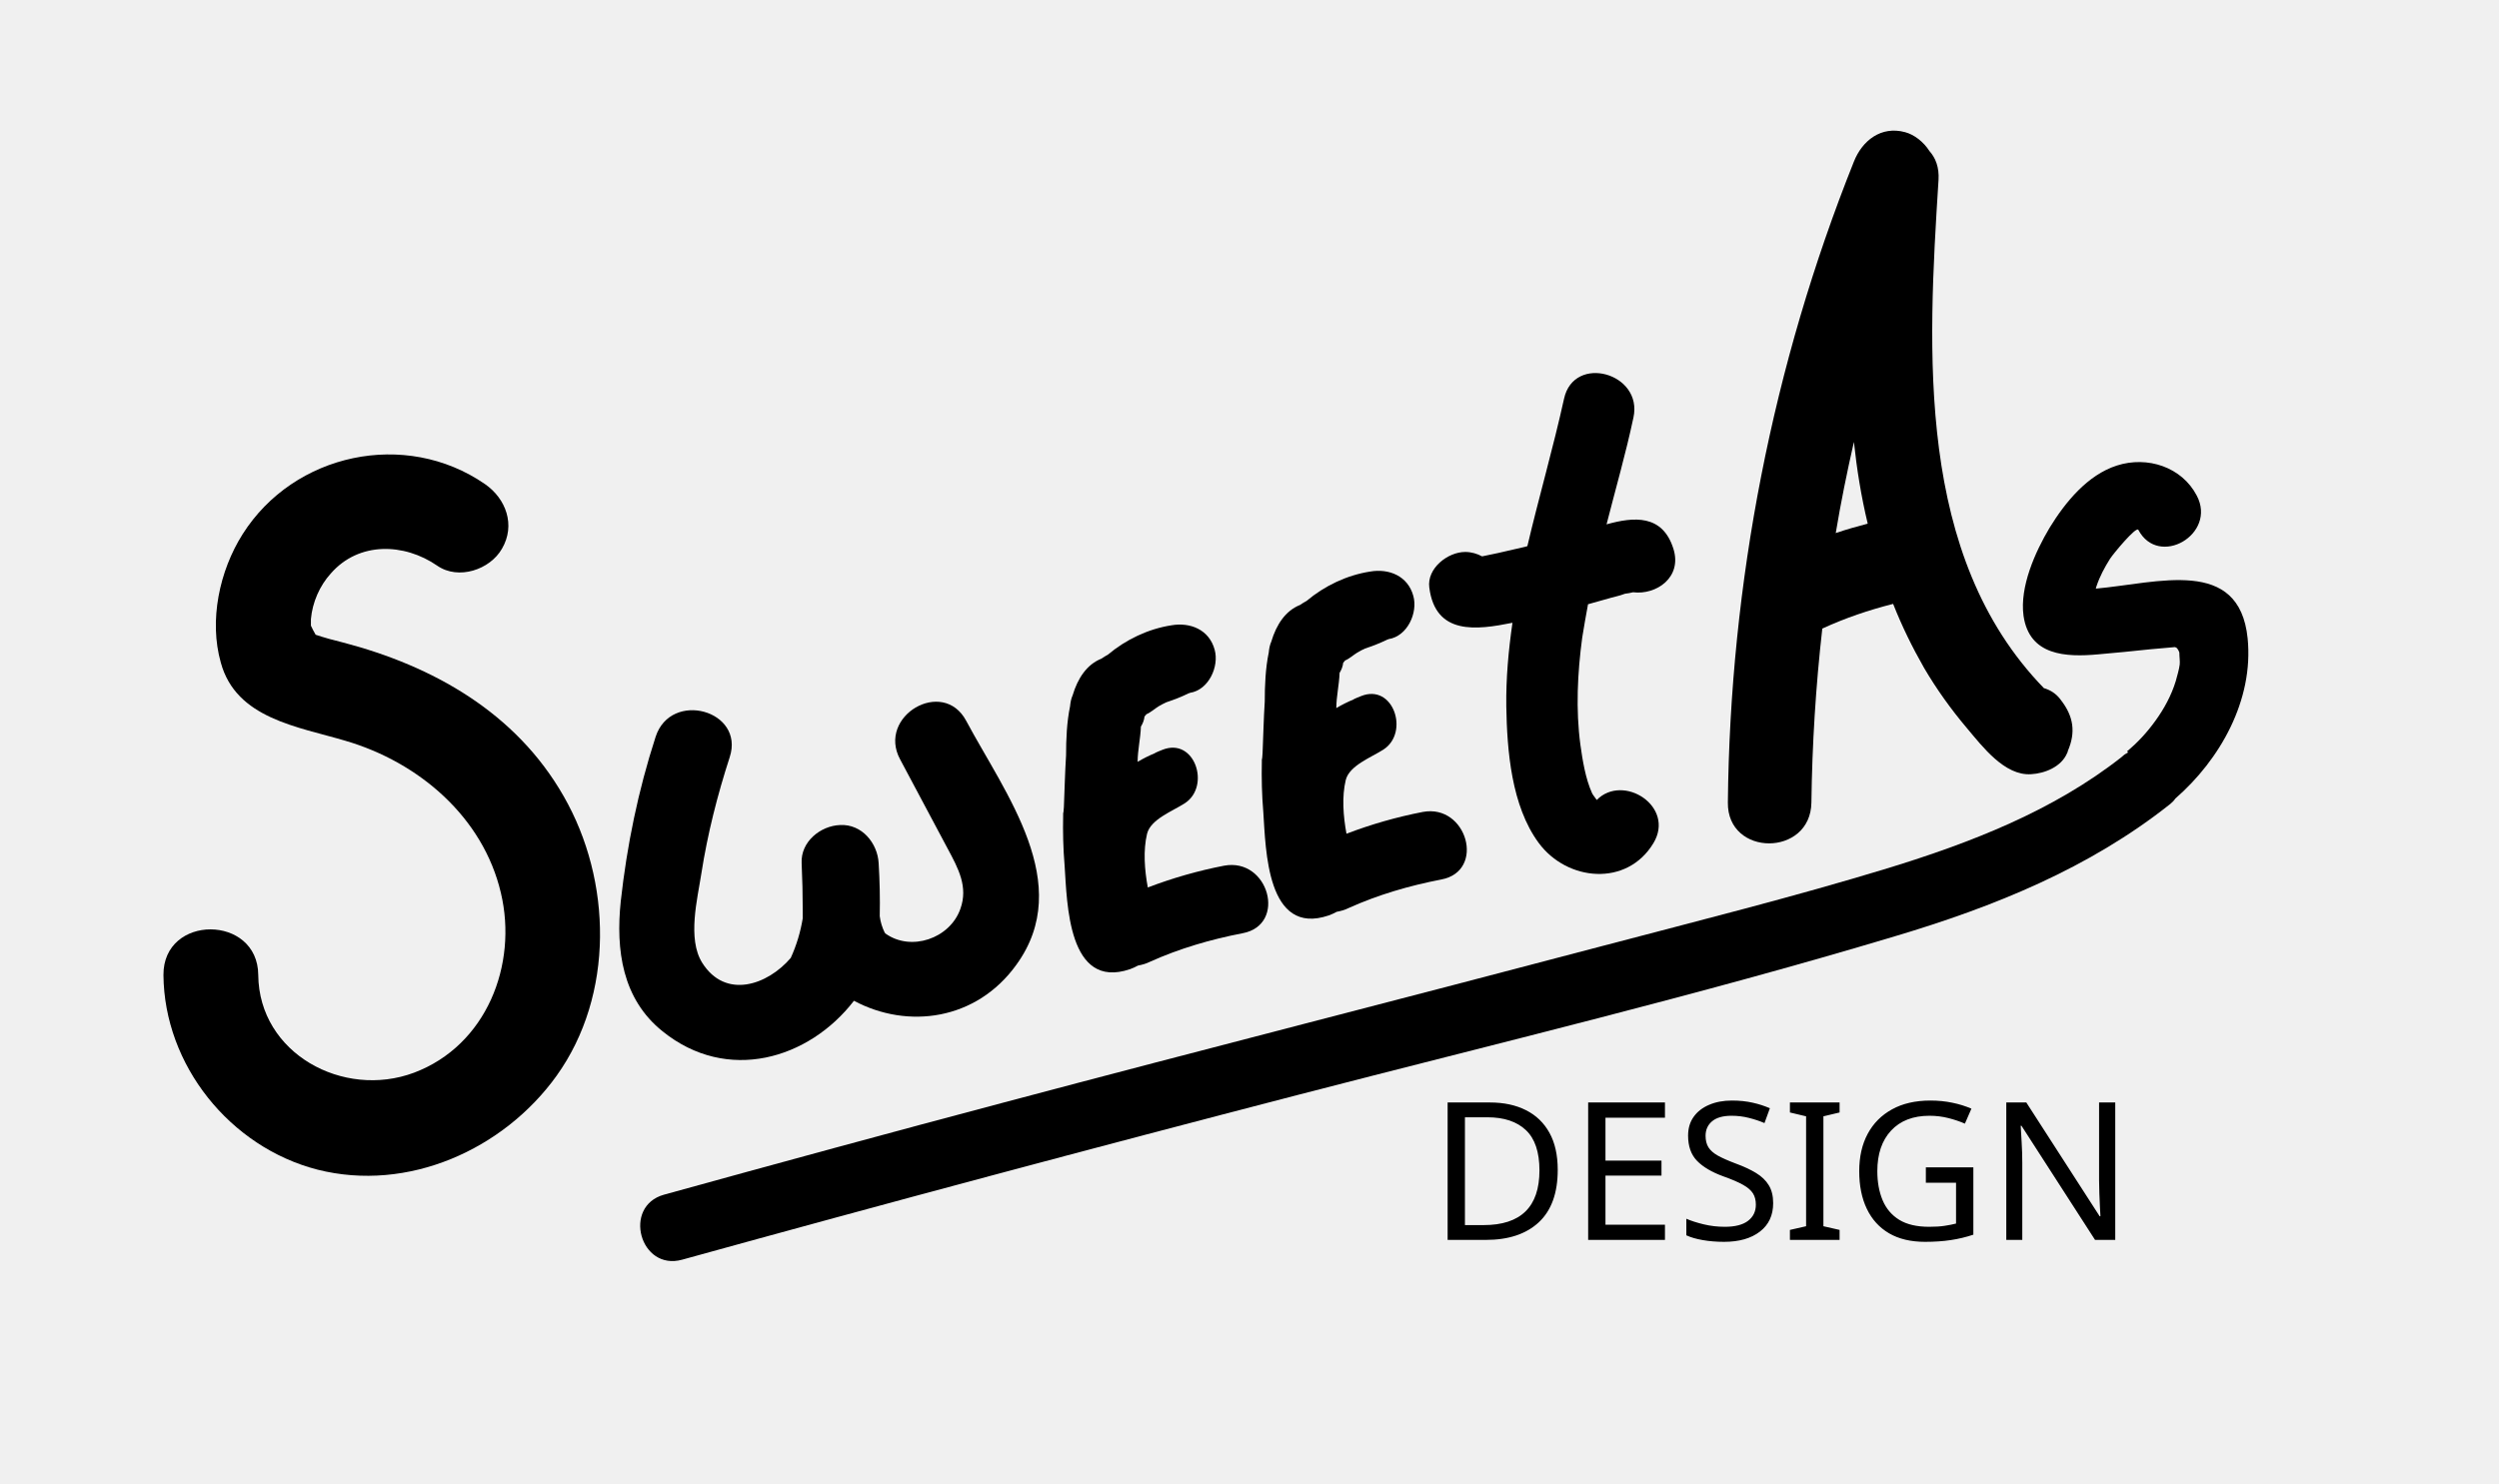
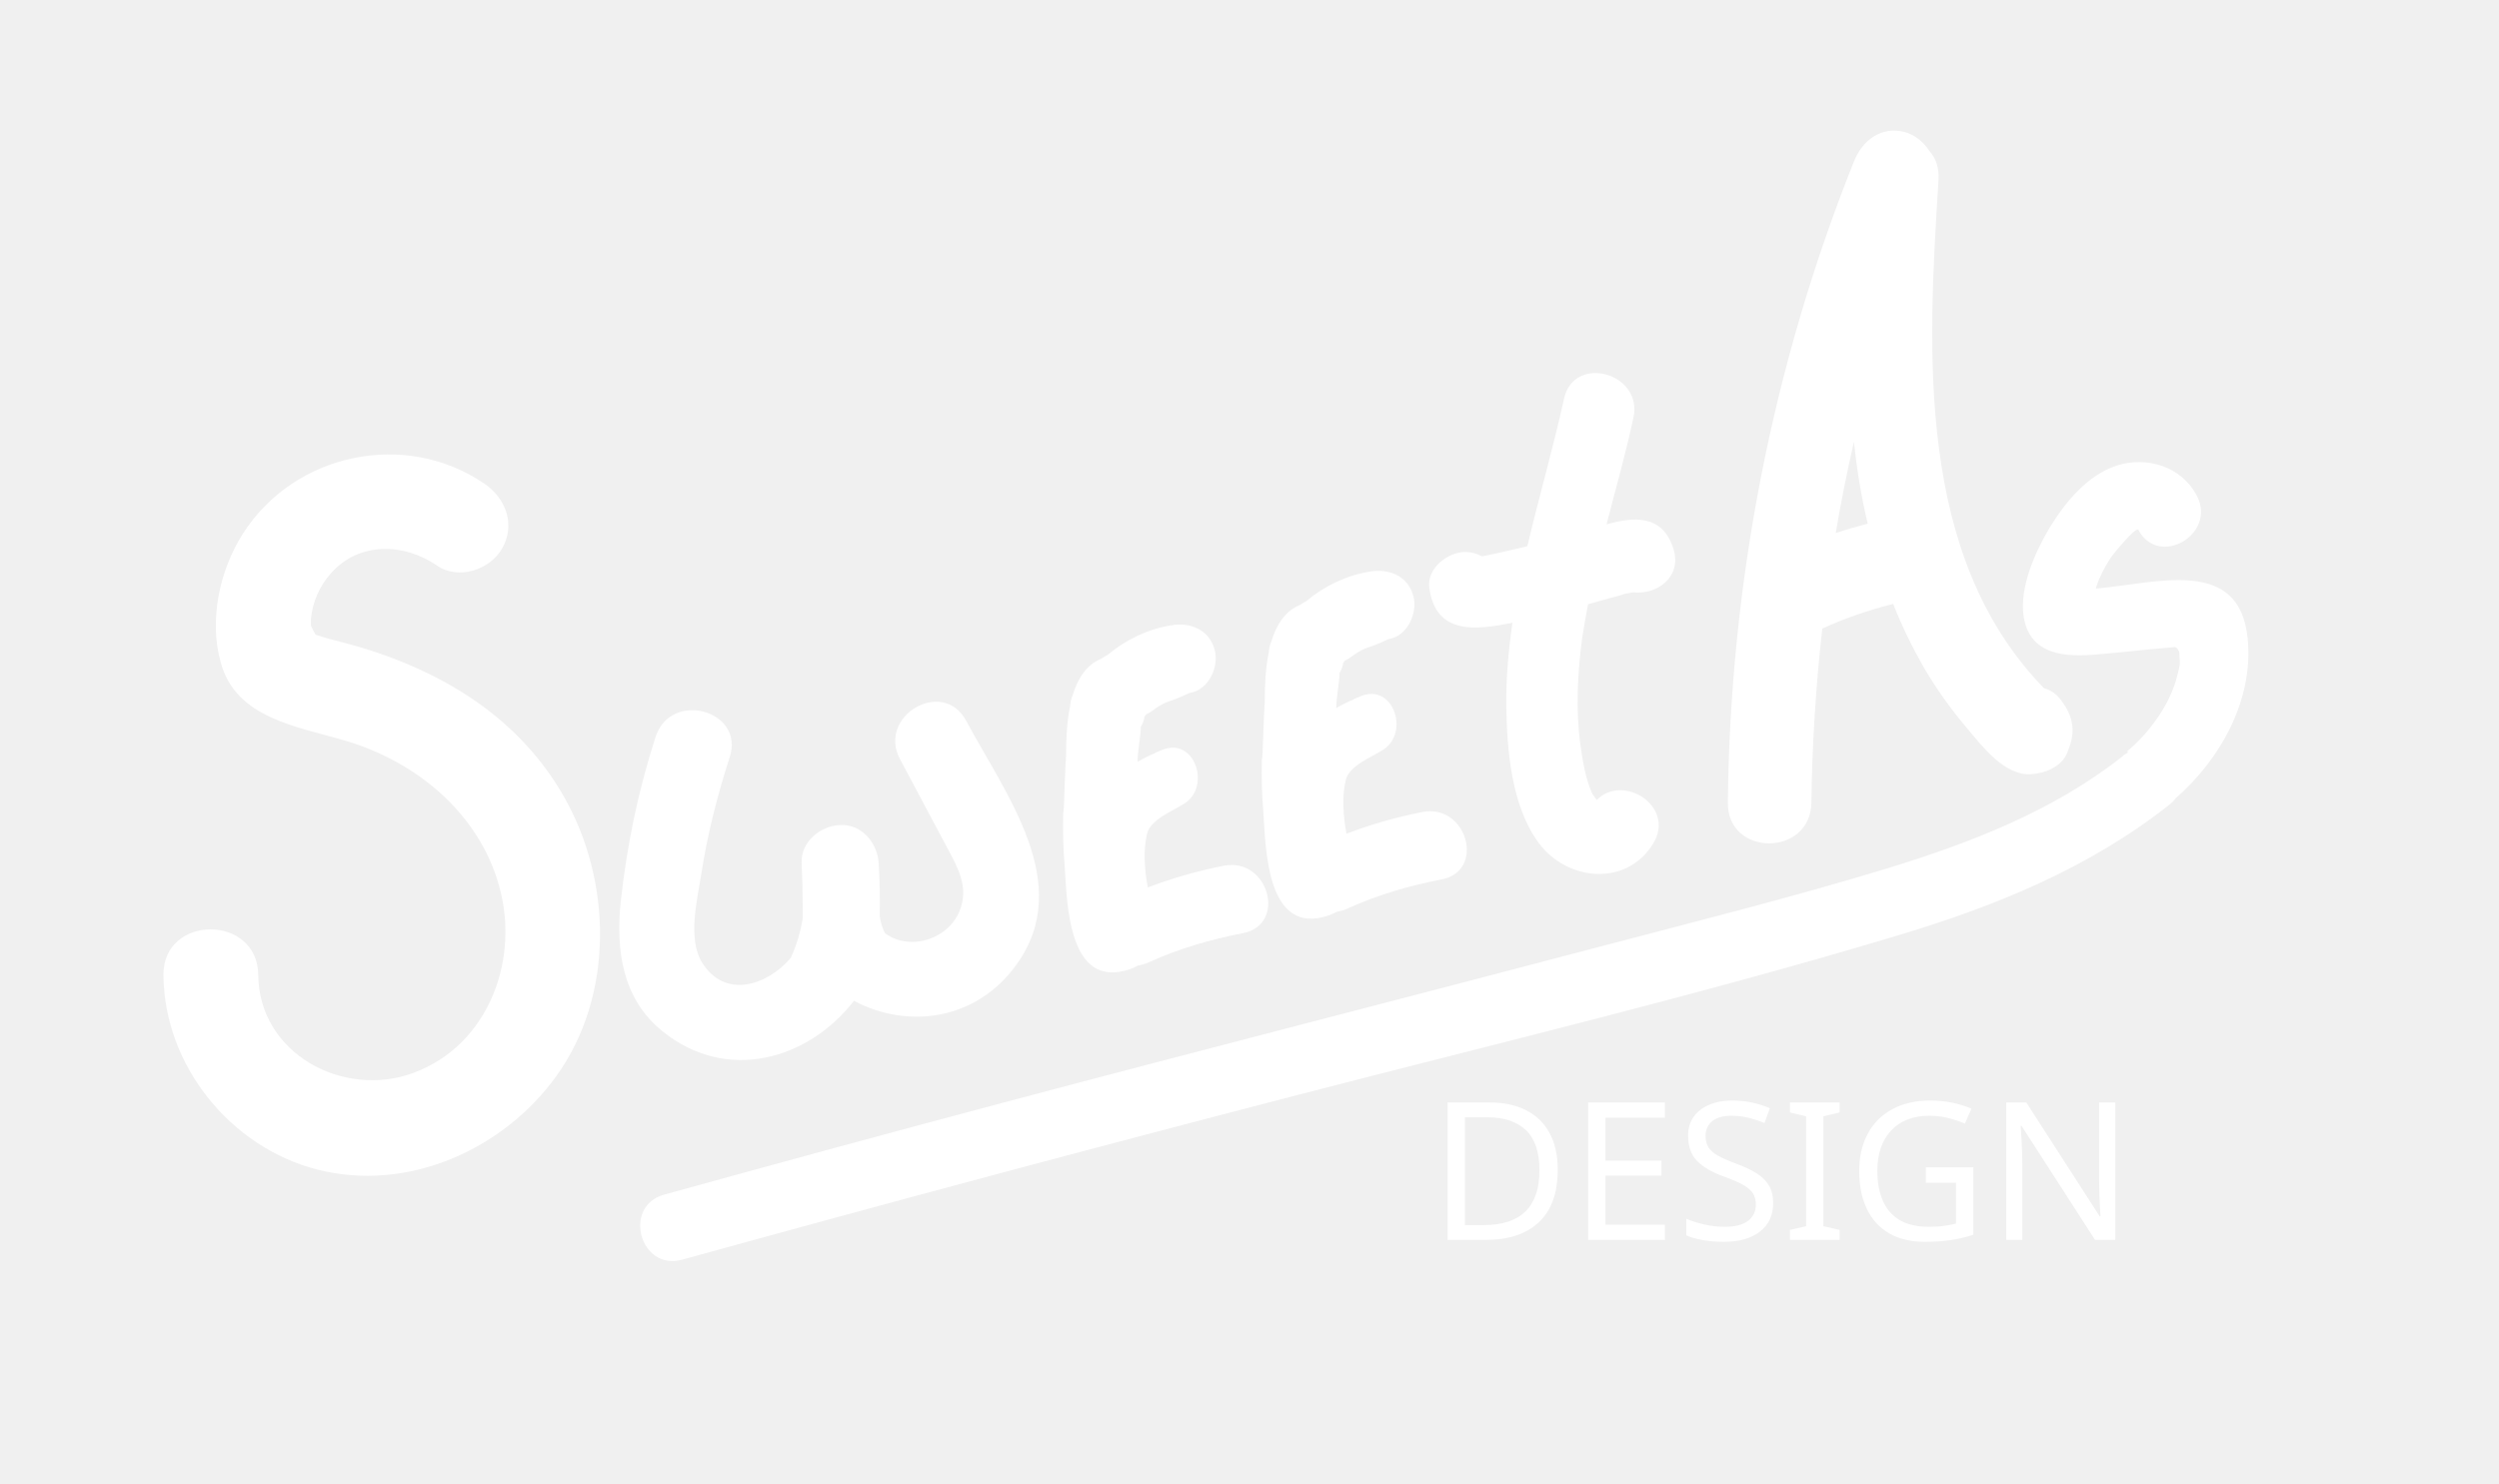
<svg xmlns="http://www.w3.org/2000/svg" version="1.1" id="Layer_1" x="0px" y="0px" viewBox="0 0 688 408.5" style="enable-background:new 0 0 688 408.5;" xml:space="preserve">
  <style type="text/css">
	.st0{fill:#FFFFFF;stroke:#000000;stroke-miterlimit:10;}
- 	.st1{font-family:'AcuminProWide-Regular';}
- 	.st2{font-size:53px;}
+ 	.st1{fill:#FFFFFF;}
+ 	.st2{font-family:'AcuminProWide-Regular';}
+ 	.st3{font-size:53px;}
</style>
  <g>
    <path class="st0" d="M114.9,164.5" />
-     <path d="M266,198.5c-6.4-12-24.6-1.3-18.2,10.6c4.4,8.2,8.7,16.4,13.1,24.6c2.9,5.4,5.7,10.5,3.5,16.6c-2.9,8.2-13.6,11.8-20.6,6.8   c-0.1-0.1-0.1-0.2-0.2-0.2c-0.7-1.4-1.2-3-1.4-4.6c0.1-4.9,0-9.7-0.3-14.6c-0.3-5.5-4.6-10.8-10.6-10.5   c-5.4,0.2-10.9,4.6-10.6,10.5c0.2,4.3,0.3,8.7,0.3,13c0,0.1,0,0.2,0,0.2c0,0.7,0,1.3,0,2c-0.6,3.7-1.7,7.4-3.3,10.9   c-6.4,7.5-18,11.5-24.4,1.3c-4.1-6.6-1.3-17.5-0.2-24.6c1.7-10.9,4.4-21.5,7.8-32c4.2-12.9-16.2-18.5-20.4-5.6   c-4.8,14.8-7.9,29.9-9.6,45.3c-1.4,13.4,0.4,26.9,11.5,35.8c17.8,14.4,40.3,7.7,52.7-8.4c14.8,7.9,33.7,5.4,44.7-9.9   C296,243.4,276.8,218.7,266,198.5z" />
-     <path d="M337,238.4c-7.2,1.4-14.2,3.4-21,6c-0.9-4.9-1.3-10.2-0.2-14.8c1-4,7-6.2,10.4-8.4c7.2-4.7,2.7-18.3-6.2-14.7   c-0.7,0.3-1.3,0.5-1.9,0.8c0,0,0,0,0,0c0,0-0.1,0-0.1,0.1c-1.7,0.7-3.3,1.5-4.8,2.4c0-3.2,0.8-6.5,0.9-9.7c0.5-0.8,0.9-1.8,1-2.8   c0.2-0.2,0.4-0.4,0.5-0.6c1.2-0.5,2.4-1.6,3.4-2.2c0.7-0.4,1.4-0.8,2.1-1.1c2.1-0.7,4.2-1.5,6.2-2.5c0.1,0,0.2,0,0.3-0.1   c5.2-0.8,8.1-7.3,6.8-11.9c-1.5-5.5-6.7-7.6-11.9-6.7c-6.4,1-12.5,3.9-17.5,8.1c-0.6,0.3-1.2,0.7-1.8,1.1c-4,1.6-6.5,5.4-7.9,10.1   c-0.4,0.9-0.6,1.9-0.7,3c-0.9,4.3-1.1,9.1-1.1,13.5c-0.3,4.7-0.4,9.5-0.6,14.2c0,0.4-0.1,0.9-0.1,1.3c0,0.2-0.1,0.3-0.1,0.5   c0,0.2,0,0.3,0,0.4c-0.1,4.7,0,9.3,0.4,14c0.7,10.3,0.9,34.3,18,28.5c0.8-0.3,1.5-0.6,2.2-1c1.1-0.2,2.2-0.5,3.2-1   c8.2-3.7,16.8-6.2,25.6-7.9C354.4,254.7,349.3,236.1,337,238.4z" />
-     <path d="M391.7,223.6c-7.2,1.4-14.2,3.4-21,6c-0.9-4.9-1.3-10.2-0.2-14.8c1-4,7-6.2,10.4-8.4c7.2-4.7,2.7-18.3-6.2-14.7   c-0.7,0.3-1.3,0.5-1.9,0.8c0,0,0,0,0,0c0,0-0.1,0-0.1,0.1c-1.7,0.7-3.3,1.5-4.8,2.4c0-3.2,0.8-6.5,0.9-9.7c0.5-0.8,0.9-1.8,1-2.8   c0.2-0.2,0.4-0.4,0.5-0.6c1.2-0.5,2.4-1.6,3.4-2.2c0.7-0.4,1.4-0.8,2.1-1.1c2.1-0.7,4.2-1.5,6.2-2.5c0.1,0,0.2,0,0.3-0.1   c5.2-0.8,8.1-7.3,6.8-11.9c-1.5-5.5-6.7-7.6-11.9-6.7c-6.4,1-12.5,3.9-17.5,8.1c-0.6,0.3-1.2,0.7-1.8,1.1c-4,1.6-6.5,5.4-7.9,10.1   c-0.4,0.9-0.6,1.9-0.7,3c-0.9,4.3-1.1,9.1-1.1,13.5c-0.3,4.7-0.4,9.5-0.6,14.2c0,0.4-0.1,0.9-0.1,1.3c0,0.2-0.1,0.3-0.1,0.5   c0,0.2,0,0.3,0,0.4c-0.1,4.7,0,9.3,0.4,14c0.7,10.3,0.9,34.3,18,28.5c0.8-0.3,1.5-0.6,2.2-1c1.1-0.2,2.2-0.5,3.2-1   c8.2-3.7,16.8-6.2,25.6-7.9C409.1,239.9,403.9,221.3,391.7,223.6z" />
-     <path d="M437.2,166.4c1.9-0.5,3.8-1.1,5.7-1.6c0.5-0.2,3-0.7,4.5-1.3c0.7-0.1,1.5-0.2,2.2-0.4c6.4,0.8,13.6-4.1,11.1-12   c-3-9.5-10.9-8.8-18.4-6.7c2.5-9.8,5.3-19.5,7.4-29.4c2.7-12.3-16.4-17.6-19.1-5.2c-3,13.6-6.9,27-10.1,40.6   c-0.2,0.1-0.5,0.1-0.7,0.2c-2.5,0.6-4.9,1.1-7.4,1.7c-1.4,0.3-2.8,0.6-4.3,0.9c0,0-0.1,0-0.1,0c-1.3-0.7-2.9-1.2-4.6-1.2   c-4.8,0-10.6,4.5-9.9,9.8c1.7,13.2,13,11.7,22.9,9.7c-1.1,7.6-1.8,15.3-1.7,23c0.2,12.2,1.4,27.4,8.9,37.6   c7.8,10.6,24.3,12.2,31.6,0.1c6.1-10.1-8.3-19.3-15.6-11.9c-0.5-0.7-1.2-1.6-1.3-1.9c-1.8-4-2.6-9-3.2-13.3   c-1.3-9.7-0.8-19.8,0.5-29.5C436.1,172.6,436.6,169.5,437.2,166.4z" />
-     <path d="M155.2,219.3c-13.1-23-35.9-35.9-60.9-42.4c-2.5-0.6-5-1.3-7.4-2.1c-0.5-0.8-0.9-1.7-1.3-2.5c0-0.6,0-1.3,0-1.8   c0.4-4.6,2.4-9.2,5.5-12.6c7.7-8.8,20.2-8.4,29.3-2.1c5.8,4,14.5,1.1,17.8-4.7c3.8-6.5,1.1-13.8-4.7-17.8   c-21.9-15.1-52.6-8.5-66.7,13.8c-6.4,10.1-9.3,23.8-6,35.4C65,197.9,82,200.1,95.1,204c20.2,5.9,37.9,21,42.8,41.9   c4.7,19.8-4,42-23.9,49.5c-19.5,7.3-42.7-5.3-42.9-26.9c-0.1-16.7-26.2-16.8-26.1,0c0.2,24.8,18.3,47.4,42.4,53.6   c24.9,6.3,51.2-5.5,65.8-25.8C169.2,274,168.5,242.5,155.2,219.3z" />
-     <path d="M567.4,192.8c-0.1-0.1-0.2-0.3-0.3-0.4c-1.2-1.5-2.7-2.4-4.4-2.9c-35.3-36.4-32-92.6-29-140c0.2-3.4-0.8-6-2.5-7.9   c-1.6-2.5-4.1-4.5-6.7-5.2c-6.6-1.8-11.8,2.3-14.1,8.1c-22.4,56-34.1,116.1-34.7,176.5c-0.2,15,22.8,15,23,0c0.2-16,1.2-32,3-47.9   c6.3-2.9,12.8-5.1,19.5-6.8c2.4,6.1,5.3,12,8.5,17.6c3.4,5.8,7.4,11.4,11.8,16.6c4.3,5.1,10.4,13.2,17.7,12.7   c3.7-0.2,8.3-2,9.9-5.8c0.1-0.2,0.2-0.4,0.2-0.6C571.5,201.7,570.9,197.3,567.4,192.8z M510.4,121.7c0.8,7.5,2,15,3.8,22.5   c-3,0.8-5.9,1.6-8.8,2.6C506.8,138.4,508.5,130,510.4,121.7z" />
-     <path d="M618.8,175.8c-2.3-22.6-24.8-15.2-41.8-13.7c0.1-0.3,0.1-0.5,0.2-0.7c0.9-2.7,2.2-5.1,3.7-7.5c0.9-1.4,7.2-9,7.8-8   c5.6,10.6,21.7,1.2,16.1-9.4c-4.1-7.9-13.6-11-22-8.3c-8.1,2.6-14.2,10.1-18.5,17.1c-4,6.7-8.3,16.3-7.2,24.3   c1.6,11,11.7,11.4,20.5,10.6c4.8-0.4,9.6-0.9,14.4-1.4c2.3-0.2,4.6-0.4,6.8-0.6c0.3,0.1,0.5,0.2,0.7,0.5c0.2,0.3,0.4,0.6,0.5,1   c0,1.2,0.2,2.4,0.1,3.3c-0.2,1.5-0.7,3.1-1.1,4.6c-1.2,3.9-3.2,7.6-5.6,10.9c-2.3,3.2-4.9,6-7.8,8.4c0.1,0.1,0.2,0.2,0.3,0.3   c-0.6,0.3-1.2,0.7-1.7,1.2c-18.9,14.9-41.7,23.7-64.5,30.7c-25.9,7.9-52.3,14.5-78.5,21.4c-54.9,14.5-109.9,28.5-164.8,43.1   c-31.3,8.3-62.5,16.8-93.6,25.4c-11.5,3.2-6.6,21.1,5,17.9c56.4-15.6,112.9-30.7,169.6-45.4c54.8-14.2,110.1-27.4,164.4-43.7   c27.2-8.1,53.4-18.7,75.7-36.4c0.5-0.4,1-0.9,1.4-1.5C611.2,209.2,620.5,192.8,618.8,175.8z" />
+     <path class="st1" d="M266,198.5c-6.4-12-24.6-1.3-18.2,10.6c4.4,8.2,8.7,16.4,13.1,24.6c2.9,5.4,5.7,10.5,3.5,16.6   c-2.9,8.2-13.6,11.8-20.6,6.8c-0.1-0.1-0.1-0.2-0.2-0.2c-0.7-1.4-1.2-3-1.4-4.6c0.1-4.9,0-9.7-0.3-14.6   c-0.3-5.5-4.6-10.8-10.6-10.5c-5.4,0.2-10.9,4.6-10.6,10.5c0.2,4.3,0.3,8.7,0.3,13c0,0.1,0,0.2,0,0.2c0,0.7,0,1.3,0,2   c-0.6,3.7-1.7,7.4-3.3,10.9c-6.4,7.5-18,11.5-24.4,1.3c-4.1-6.6-1.3-17.5-0.2-24.6c1.7-10.9,4.4-21.5,7.8-32   c4.2-12.9-16.2-18.5-20.4-5.6c-4.8,14.8-7.9,29.9-9.6,45.3c-1.4,13.4,0.4,26.9,11.5,35.8c17.8,14.4,40.3,7.7,52.7-8.4   c14.8,7.9,33.7,5.4,44.7-9.9C296,243.4,276.8,218.7,266,198.5z" />
+     <path class="st1" d="M337,238.4c-7.2,1.4-14.2,3.4-21,6c-0.9-4.9-1.3-10.2-0.2-14.8c1-4,7-6.2,10.4-8.4c7.2-4.7,2.7-18.3-6.2-14.7   c-0.7,0.3-1.3,0.5-1.9,0.8c0,0,0,0,0,0c0,0-0.1,0-0.1,0.1c-1.7,0.7-3.3,1.5-4.8,2.4c0-3.2,0.8-6.5,0.9-9.7c0.5-0.8,0.9-1.8,1-2.8   c0.2-0.2,0.4-0.4,0.5-0.6c1.2-0.5,2.4-1.6,3.4-2.2c0.7-0.4,1.4-0.8,2.1-1.1c2.1-0.7,4.2-1.5,6.2-2.5c0.1,0,0.2,0,0.3-0.1   c5.2-0.8,8.1-7.3,6.8-11.9c-1.5-5.5-6.7-7.6-11.9-6.7c-6.4,1-12.5,3.9-17.5,8.1c-0.6,0.3-1.2,0.7-1.8,1.1c-4,1.6-6.5,5.4-7.9,10.1   c-0.4,0.9-0.6,1.9-0.7,3c-0.9,4.3-1.1,9.1-1.1,13.5c-0.3,4.7-0.4,9.5-0.6,14.2c0,0.4-0.1,0.9-0.1,1.3c0,0.2-0.1,0.3-0.1,0.5   c0,0.2,0,0.3,0,0.4c-0.1,4.7,0,9.3,0.4,14c0.7,10.3,0.9,34.3,18,28.5c0.8-0.3,1.5-0.6,2.2-1c1.1-0.2,2.2-0.5,3.2-1   c8.2-3.7,16.8-6.2,25.6-7.9C354.4,254.7,349.3,236.1,337,238.4z" />
+     <path class="st1" d="M391.7,223.6c-7.2,1.4-14.2,3.4-21,6c-0.9-4.9-1.3-10.2-0.2-14.8c1-4,7-6.2,10.4-8.4   c7.2-4.7,2.7-18.3-6.2-14.7c-0.7,0.3-1.3,0.5-1.9,0.8c0,0,0,0,0,0c0,0-0.1,0-0.1,0.1c-1.7,0.7-3.3,1.5-4.8,2.4   c0-3.2,0.8-6.5,0.9-9.7c0.5-0.8,0.9-1.8,1-2.8c0.2-0.2,0.4-0.4,0.5-0.6c1.2-0.5,2.4-1.6,3.4-2.2c0.7-0.4,1.4-0.8,2.1-1.1   c2.1-0.7,4.2-1.5,6.2-2.5c0.1,0,0.2,0,0.3-0.1c5.2-0.8,8.1-7.3,6.8-11.9c-1.5-5.5-6.7-7.6-11.9-6.7c-6.4,1-12.5,3.9-17.5,8.1   c-0.6,0.3-1.2,0.7-1.8,1.1c-4,1.6-6.5,5.4-7.9,10.1c-0.4,0.9-0.6,1.9-0.7,3c-0.9,4.3-1.1,9.1-1.1,13.5c-0.3,4.7-0.4,9.5-0.6,14.2   c0,0.4-0.1,0.9-0.1,1.3c0,0.2-0.1,0.3-0.1,0.5c0,0.2,0,0.3,0,0.4c-0.1,4.7,0,9.3,0.4,14c0.7,10.3,0.9,34.3,18,28.5   c0.8-0.3,1.5-0.6,2.2-1c1.1-0.2,2.2-0.5,3.2-1c8.2-3.7,16.8-6.2,25.6-7.9C409.1,239.9,403.9,221.3,391.7,223.6z" />
+     <path class="st1" d="M437.2,166.4c1.9-0.5,3.8-1.1,5.7-1.6c0.5-0.2,3-0.7,4.5-1.3c0.7-0.1,1.5-0.2,2.2-0.4   c6.4,0.8,13.6-4.1,11.1-12c-3-9.5-10.9-8.8-18.4-6.7c2.5-9.8,5.3-19.5,7.4-29.4c2.7-12.3-16.4-17.6-19.1-5.2   c-3,13.6-6.9,27-10.1,40.6c-0.2,0.1-0.5,0.1-0.7,0.2c-2.5,0.6-4.9,1.1-7.4,1.7c-1.4,0.3-2.8,0.6-4.3,0.9c0,0-0.1,0-0.1,0   c-1.3-0.7-2.9-1.2-4.6-1.2c-4.8,0-10.6,4.5-9.9,9.8c1.7,13.2,13,11.7,22.9,9.7c-1.1,7.6-1.8,15.3-1.7,23   c0.2,12.2,1.4,27.4,8.9,37.6c7.8,10.6,24.3,12.2,31.6,0.1c6.1-10.1-8.3-19.3-15.6-11.9c-0.5-0.7-1.2-1.6-1.3-1.9   c-1.8-4-2.6-9-3.2-13.3c-1.3-9.7-0.8-19.8,0.5-29.5C436.1,172.6,436.6,169.5,437.2,166.4z" />
+     <path class="st1" d="M155.2,219.3c-13.1-23-35.9-35.9-60.9-42.4c-2.5-0.6-5-1.3-7.4-2.1c-0.5-0.8-0.9-1.7-1.3-2.5   c0-0.6,0-1.3,0-1.8c0.4-4.6,2.4-9.2,5.5-12.6c7.7-8.8,20.2-8.4,29.3-2.1c5.8,4,14.5,1.1,17.8-4.7c3.8-6.5,1.1-13.8-4.7-17.8   c-21.9-15.1-52.6-8.5-66.7,13.8c-6.4,10.1-9.3,23.8-6,35.4C65,197.9,82,200.1,95.1,204c20.2,5.9,37.9,21,42.8,41.9   c4.7,19.8-4,42-23.9,49.5c-19.5,7.3-42.7-5.3-42.9-26.9c-0.1-16.7-26.2-16.8-26.1,0c0.2,24.8,18.3,47.4,42.4,53.6   c24.9,6.3,51.2-5.5,65.8-25.8C169.2,274,168.5,242.5,155.2,219.3z" />
+     <path class="st1" d="M567.4,192.8c-0.1-0.1-0.2-0.3-0.3-0.4c-1.2-1.5-2.7-2.4-4.4-2.9c-35.3-36.4-32-92.6-29-140   c0.2-3.4-0.8-6-2.5-7.9c-1.6-2.5-4.1-4.5-6.7-5.2c-6.6-1.8-11.8,2.3-14.1,8.1c-22.4,56-34.1,116.1-34.7,176.5c-0.2,15,22.8,15,23,0   c0.2-16,1.2-32,3-47.9c6.3-2.9,12.8-5.1,19.5-6.8c2.4,6.1,5.3,12,8.5,17.6c3.4,5.8,7.4,11.4,11.8,16.6c4.3,5.1,10.4,13.2,17.7,12.7   c3.7-0.2,8.3-2,9.9-5.8c0.1-0.2,0.2-0.4,0.2-0.6C571.5,201.7,570.9,197.3,567.4,192.8z M510.4,121.7c0.8,7.5,2,15,3.8,22.5   c-3,0.8-5.9,1.6-8.8,2.6C506.8,138.4,508.5,130,510.4,121.7z" />
+     <path class="st1" d="M618.8,175.8c-2.3-22.6-24.8-15.2-41.8-13.7c0.1-0.3,0.1-0.5,0.2-0.7c0.9-2.7,2.2-5.1,3.7-7.5   c0.9-1.4,7.2-9,7.8-8c5.6,10.6,21.7,1.2,16.1-9.4c-4.1-7.9-13.6-11-22-8.3c-8.1,2.6-14.2,10.1-18.5,17.1c-4,6.7-8.3,16.3-7.2,24.3   c1.6,11,11.7,11.4,20.5,10.6c4.8-0.4,9.6-0.9,14.4-1.4c2.3-0.2,4.6-0.4,6.8-0.6c0.3,0.1,0.5,0.2,0.7,0.5c0.2,0.3,0.4,0.6,0.5,1   c0,1.2,0.2,2.4,0.1,3.3c-0.2,1.5-0.7,3.1-1.1,4.6c-1.2,3.9-3.2,7.6-5.6,10.9c-2.3,3.2-4.9,6-7.8,8.4c0.1,0.1,0.2,0.2,0.3,0.3   c-0.6,0.3-1.2,0.7-1.7,1.2c-18.9,14.9-41.7,23.7-64.5,30.7c-25.9,7.9-52.3,14.5-78.5,21.4c-54.9,14.5-109.9,28.5-164.8,43.1   c-31.3,8.3-62.5,16.8-93.6,25.4c-11.5,3.2-6.6,21.1,5,17.9c56.4-15.6,112.9-30.7,169.6-45.4c54.8-14.2,110.1-27.4,164.4-43.7   c27.2-8.1,53.4-18.7,75.7-36.4c0.5-0.4,1-0.9,1.4-1.5C611.2,209.2,620.5,192.8,618.8,175.8z" />
  </g>
-   <text transform="matrix(1 0 0 1 393.4059 341.4516)" class="st1 st2">DESIGN</text>
+   <text transform="matrix(1 0 0 1 393.4059 341.4516)" class="st1 st2 st3">DESIGN</text>
</svg>
